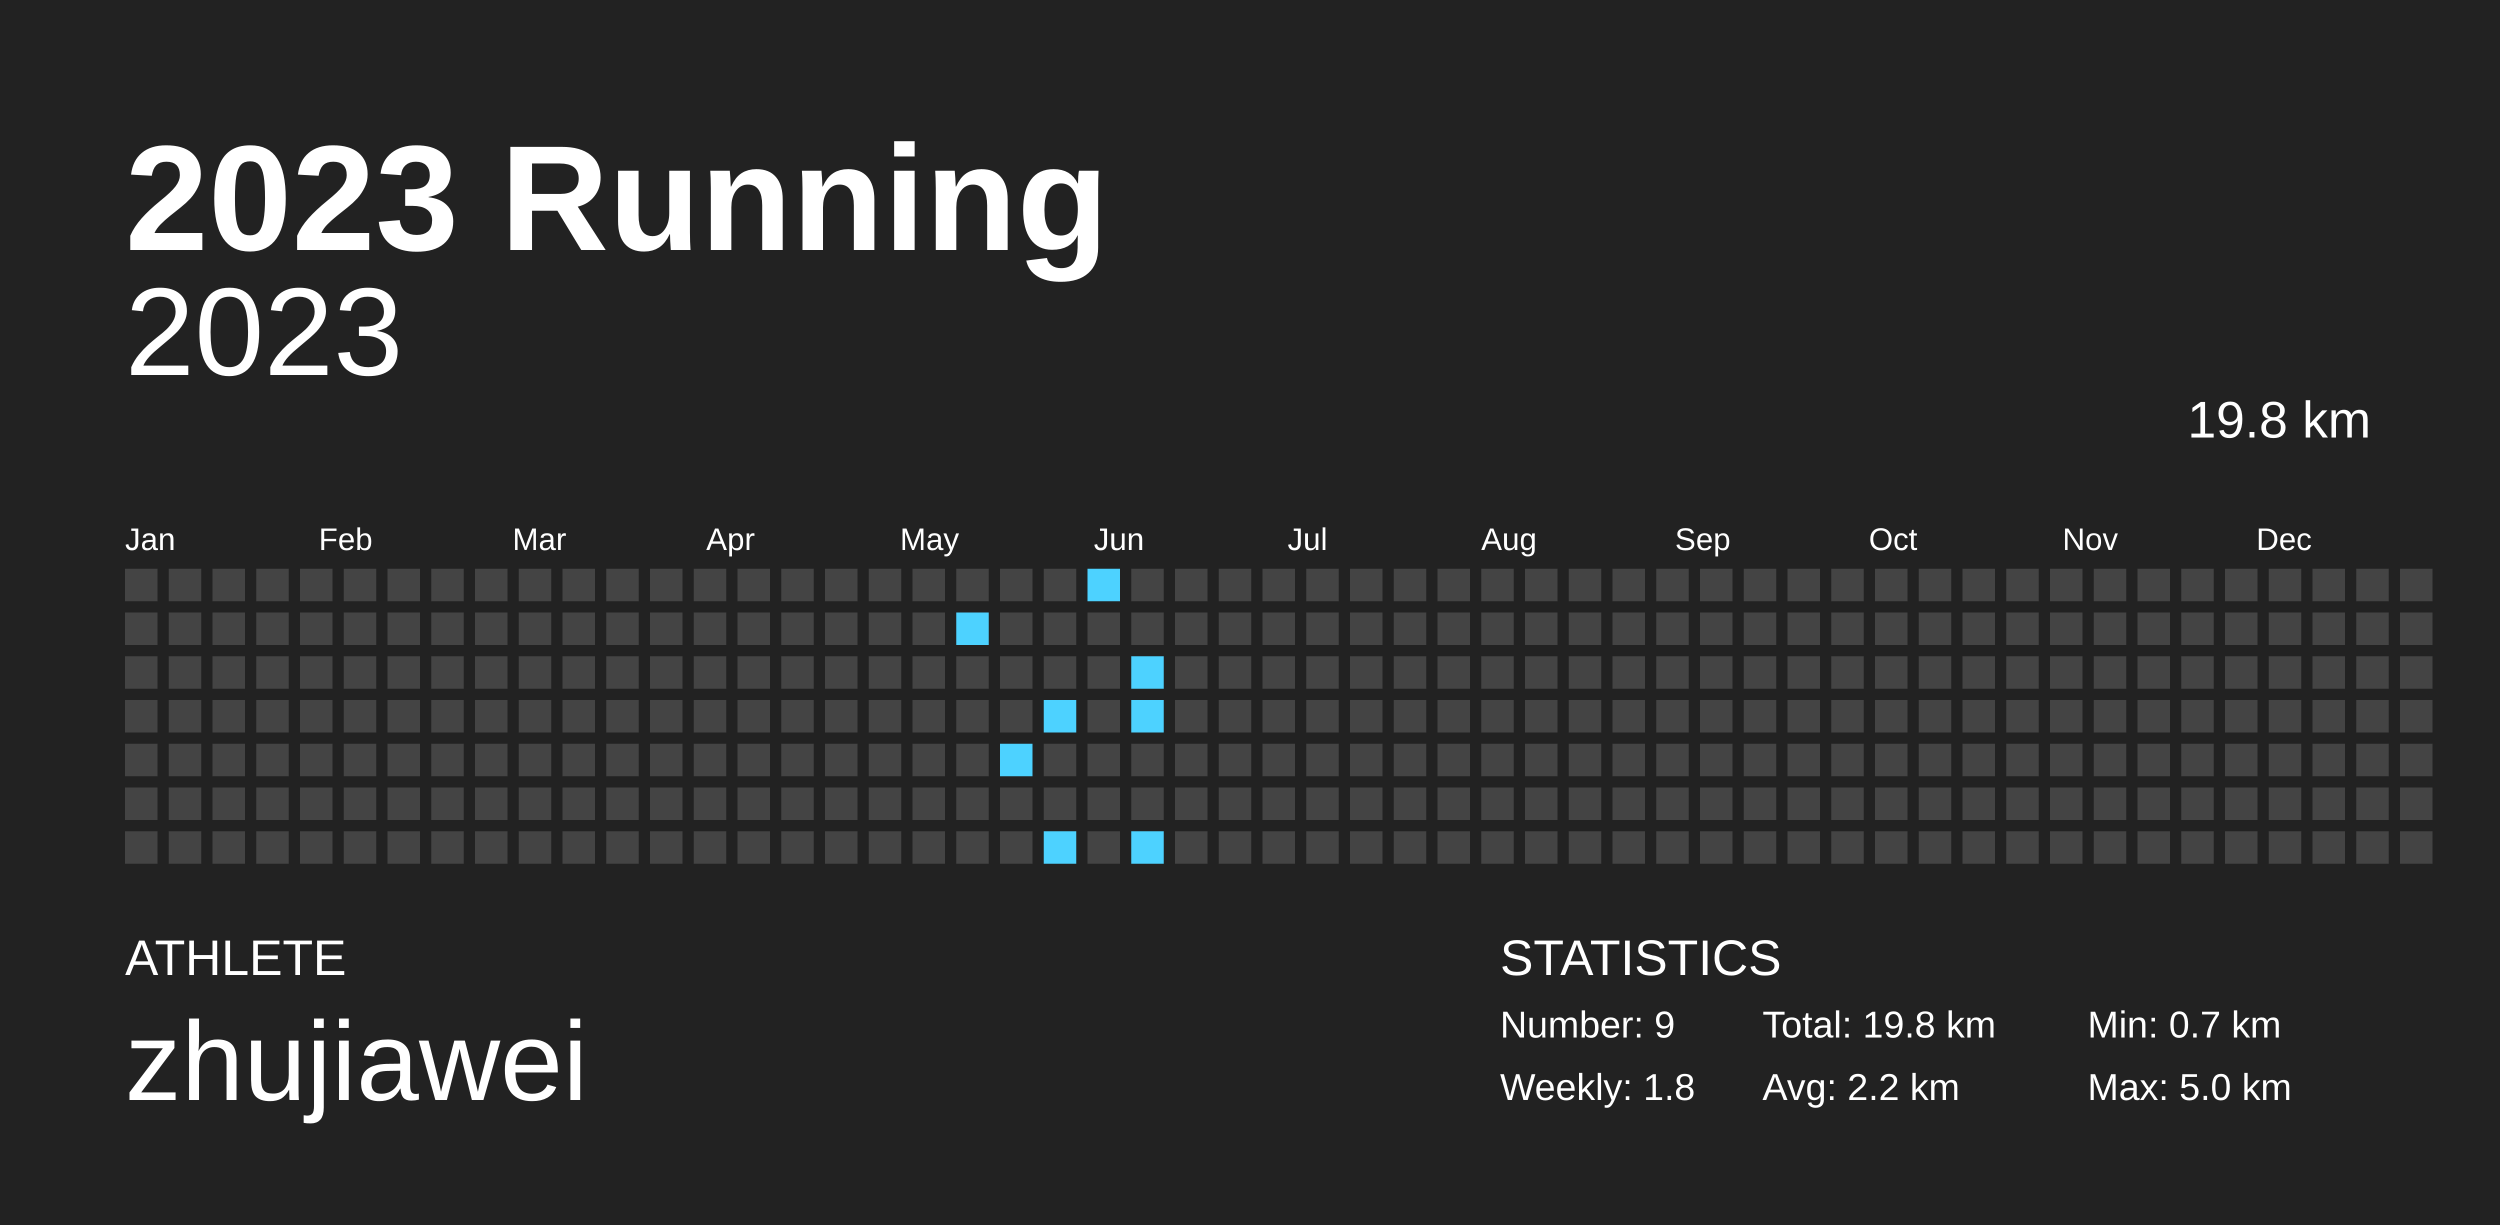
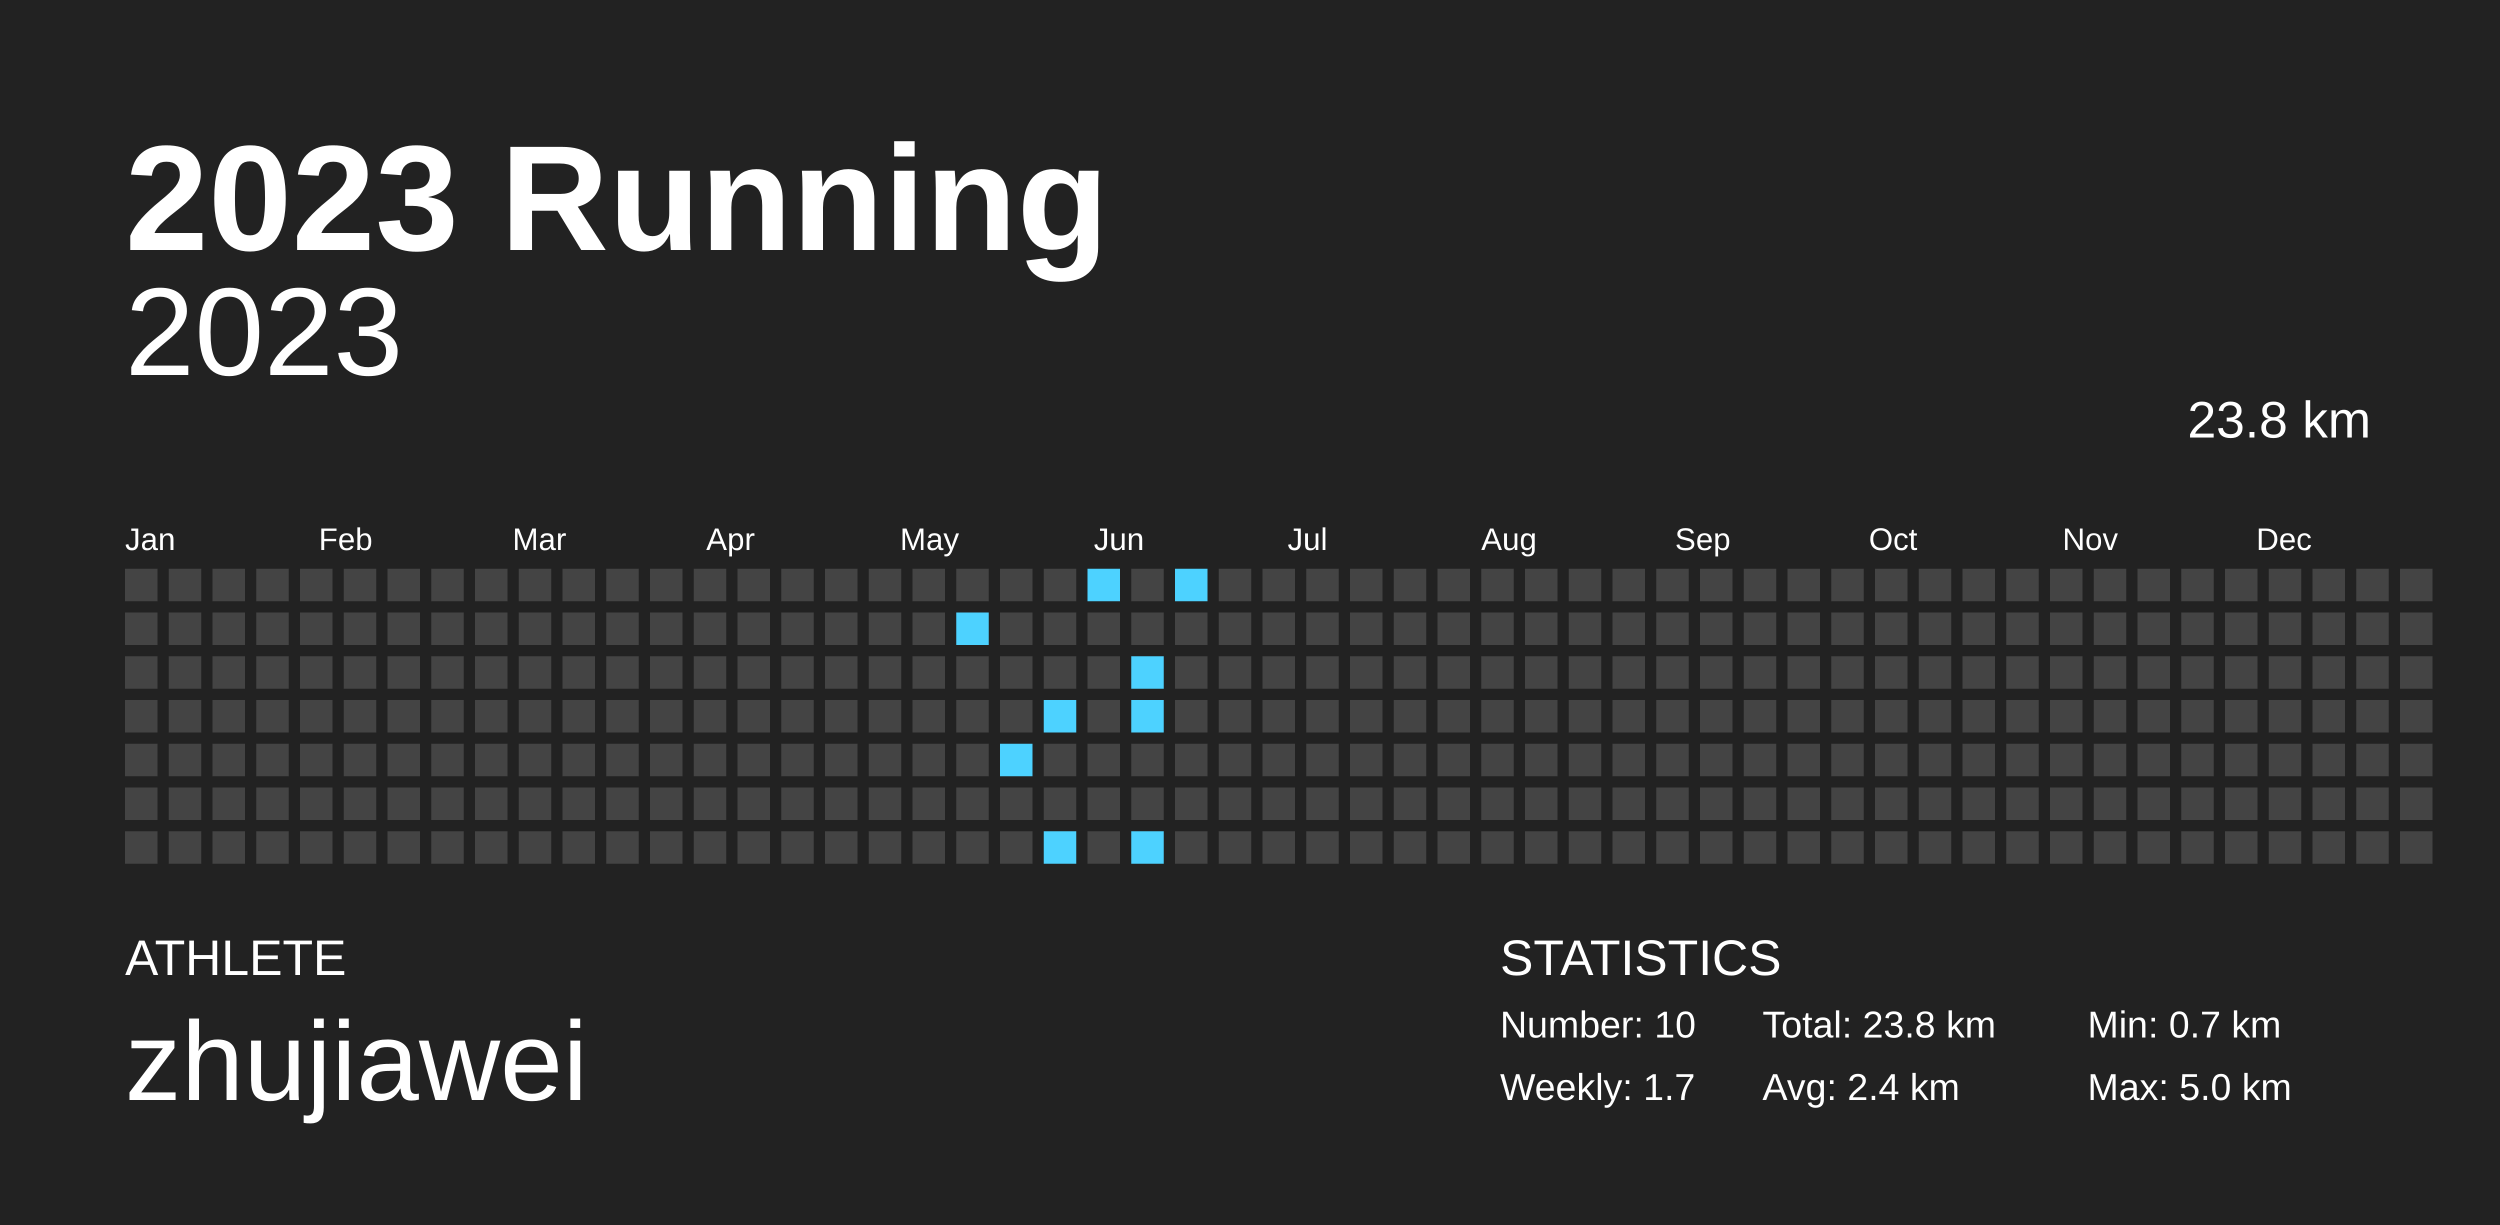
<svg xmlns="http://www.w3.org/2000/svg" baseProfile="full" height="98mm" version="1.1" viewBox="0,0,200,98" width="200mm">
  <defs />
  <rect fill="#222222" height="98" width="200" x="0" y="0" />
  <text fill="#FFFFFF" style="font-size:12px; font-family:Arial; font-weight:bold;" x="10" y="20">2023 Running</text>
  <text fill="#FFFFFF" style="font-size:4px; font-family:Arial" x="10" y="78">ATHLETE</text>
  <text fill="#FFFFFF" style="font-size:9px; font-family:Arial" x="10" y="88">zhujiawei</text>
  <text fill="#FFFFFF" style="font-size:4px; font-family:Arial" x="120" y="78">STATISTICS</text>
-   <text fill="#FFFFFF" style="font-size:3px; font-family:Arial" x="120" y="83">Number: 9</text>
-   <text fill="#FFFFFF" style="font-size:3px; font-family:Arial" x="120" y="88">Weekly: 1.8</text>
-   <text fill="#FFFFFF" style="font-size:3px; font-family:Arial" x="141" y="83">Total: 19.8 km</text>
-   <text fill="#FFFFFF" style="font-size:3px; font-family:Arial" x="141" y="88">Avg: 2.2 km</text>
+   <text fill="#FFFFFF" style="font-size:3px; font-family:Arial" x="120" y="83">Number: 10</text>
+   <text fill="#FFFFFF" style="font-size:3px; font-family:Arial" x="120" y="88">Weekly: 1.7</text>
+   <text fill="#FFFFFF" style="font-size:3px; font-family:Arial" x="141" y="83">Total: 23.8 km</text>
+   <text fill="#FFFFFF" style="font-size:3px; font-family:Arial" x="141" y="88">Avg: 2.4 km</text>
  <text fill="#FFFFFF" style="font-size:3px; font-family:Arial" x="167" y="83">Min: 0.7 km</text>
  <text fill="#FFFFFF" style="font-size:3px; font-family:Arial" x="167" y="88">Max: 5.0 km</text>
  <text alignment-baseline="hanging" fill="#FFFFFF" style="font-size:10.0px; font-family:Arial;" x="10" y="30">2023</text>
-   <text alignment-baseline="hanging" fill="#FFFFFF" style="font-size:4.125px; font-family:Arial;" x="175" y="35">19.8 km</text>
+   <text alignment-baseline="hanging" fill="#FFFFFF" style="font-size:4.125px; font-family:Arial;" x="175" y="35">23.8 km</text>
  <text fill="#FFFFFF" style="font-size:2.5px; font-family:Arial" x="10.0" y="44">Jan</text>
  <text fill="#FFFFFF" style="font-size:2.5px; font-family:Arial" x="25.5" y="44">Feb</text>
  <text fill="#FFFFFF" style="font-size:2.5px; font-family:Arial" x="41.0" y="44">Mar</text>
  <text fill="#FFFFFF" style="font-size:2.5px; font-family:Arial" x="56.5" y="44">Apr</text>
  <text fill="#FFFFFF" style="font-size:2.5px; font-family:Arial" x="72.0" y="44">May</text>
  <text fill="#FFFFFF" style="font-size:2.5px; font-family:Arial" x="87.5" y="44">Jun</text>
  <text fill="#FFFFFF" style="font-size:2.5px; font-family:Arial" x="103.0" y="44">Jul</text>
  <text fill="#FFFFFF" style="font-size:2.5px; font-family:Arial" x="118.5" y="44">Aug</text>
  <text fill="#FFFFFF" style="font-size:2.5px; font-family:Arial" x="134.0" y="44">Sep</text>
  <text fill="#FFFFFF" style="font-size:2.5px; font-family:Arial" x="149.5" y="44">Oct</text>
  <text fill="#FFFFFF" style="font-size:2.5px; font-family:Arial" x="165.0" y="44">Nov</text>
  <text fill="#FFFFFF" style="font-size:2.5px; font-family:Arial" x="180.5" y="44">Dec</text>
  <rect fill="#444444" height="2.6" width="2.6" x="10.0" y="45.5" />
  <rect fill="#444444" height="2.6" width="2.6" x="10.0" y="49.0" />
  <rect fill="#444444" height="2.6" width="2.6" x="10.0" y="52.5" />
  <rect fill="#444444" height="2.6" width="2.6" x="10.0" y="56.0" />
  <rect fill="#444444" height="2.6" width="2.6" x="10.0" y="59.5" />
  <rect fill="#444444" height="2.6" width="2.6" x="10.0" y="63.0" />
  <rect fill="#444444" height="2.6" width="2.6" x="10.0" y="66.5" />
  <rect fill="#444444" height="2.6" width="2.6" x="13.5" y="45.5" />
  <rect fill="#444444" height="2.6" width="2.6" x="13.5" y="49.0" />
  <rect fill="#444444" height="2.6" width="2.6" x="13.5" y="52.5" />
  <rect fill="#444444" height="2.6" width="2.6" x="13.5" y="56.0" />
  <rect fill="#444444" height="2.6" width="2.6" x="13.5" y="59.5" />
  <rect fill="#444444" height="2.6" width="2.6" x="13.5" y="63.0" />
  <rect fill="#444444" height="2.6" width="2.6" x="13.5" y="66.5" />
  <rect fill="#444444" height="2.6" width="2.6" x="17.0" y="45.5" />
  <rect fill="#444444" height="2.6" width="2.6" x="17.0" y="49.0" />
  <rect fill="#444444" height="2.6" width="2.6" x="17.0" y="52.5" />
  <rect fill="#444444" height="2.6" width="2.6" x="17.0" y="56.0" />
  <rect fill="#444444" height="2.6" width="2.6" x="17.0" y="59.5" />
  <rect fill="#444444" height="2.6" width="2.6" x="17.0" y="63.0" />
  <rect fill="#444444" height="2.6" width="2.6" x="17.0" y="66.5" />
  <rect fill="#444444" height="2.6" width="2.6" x="20.5" y="45.5" />
  <rect fill="#444444" height="2.6" width="2.6" x="20.5" y="49.0" />
  <rect fill="#444444" height="2.6" width="2.6" x="20.5" y="52.5" />
  <rect fill="#444444" height="2.6" width="2.6" x="20.5" y="56.0" />
  <rect fill="#444444" height="2.6" width="2.6" x="20.5" y="59.5" />
  <rect fill="#444444" height="2.6" width="2.6" x="20.5" y="63.0" />
  <rect fill="#444444" height="2.6" width="2.6" x="20.5" y="66.5" />
  <rect fill="#444444" height="2.6" width="2.6" x="24.0" y="45.5" />
  <rect fill="#444444" height="2.6" width="2.6" x="24.0" y="49.0" />
  <rect fill="#444444" height="2.6" width="2.6" x="24.0" y="52.5" />
  <rect fill="#444444" height="2.6" width="2.6" x="24.0" y="56.0" />
  <rect fill="#444444" height="2.6" width="2.6" x="24.0" y="59.5" />
  <rect fill="#444444" height="2.6" width="2.6" x="24.0" y="63.0" />
  <rect fill="#444444" height="2.6" width="2.6" x="24.0" y="66.5" />
  <rect fill="#444444" height="2.6" width="2.6" x="27.5" y="45.5" />
  <rect fill="#444444" height="2.6" width="2.6" x="27.5" y="49.0" />
  <rect fill="#444444" height="2.6" width="2.6" x="27.5" y="52.5" />
  <rect fill="#444444" height="2.6" width="2.6" x="27.5" y="56.0" />
  <rect fill="#444444" height="2.6" width="2.6" x="27.5" y="59.5" />
  <rect fill="#444444" height="2.6" width="2.6" x="27.5" y="63.0" />
  <rect fill="#444444" height="2.6" width="2.6" x="27.5" y="66.5" />
  <rect fill="#444444" height="2.6" width="2.6" x="31.0" y="45.5" />
  <rect fill="#444444" height="2.6" width="2.6" x="31.0" y="49.0" />
  <rect fill="#444444" height="2.6" width="2.6" x="31.0" y="52.5" />
  <rect fill="#444444" height="2.6" width="2.6" x="31.0" y="56.0" />
  <rect fill="#444444" height="2.6" width="2.6" x="31.0" y="59.5" />
  <rect fill="#444444" height="2.6" width="2.6" x="31.0" y="63.0" />
  <rect fill="#444444" height="2.6" width="2.6" x="31.0" y="66.5" />
  <rect fill="#444444" height="2.6" width="2.6" x="34.5" y="45.5" />
  <rect fill="#444444" height="2.6" width="2.6" x="34.5" y="49.0" />
  <rect fill="#444444" height="2.6" width="2.6" x="34.5" y="52.5" />
  <rect fill="#444444" height="2.6" width="2.6" x="34.5" y="56.0" />
  <rect fill="#444444" height="2.6" width="2.6" x="34.5" y="59.5" />
  <rect fill="#444444" height="2.6" width="2.6" x="34.5" y="63.0" />
  <rect fill="#444444" height="2.6" width="2.6" x="34.5" y="66.5" />
  <rect fill="#444444" height="2.6" width="2.6" x="38.0" y="45.5" />
  <rect fill="#444444" height="2.6" width="2.6" x="38.0" y="49.0" />
  <rect fill="#444444" height="2.6" width="2.6" x="38.0" y="52.5" />
  <rect fill="#444444" height="2.6" width="2.6" x="38.0" y="56.0" />
  <rect fill="#444444" height="2.6" width="2.6" x="38.0" y="59.5" />
  <rect fill="#444444" height="2.6" width="2.6" x="38.0" y="63.0" />
  <rect fill="#444444" height="2.6" width="2.6" x="38.0" y="66.5" />
  <rect fill="#444444" height="2.6" width="2.6" x="41.5" y="45.5" />
  <rect fill="#444444" height="2.6" width="2.6" x="41.5" y="49.0" />
  <rect fill="#444444" height="2.6" width="2.6" x="41.5" y="52.5" />
  <rect fill="#444444" height="2.6" width="2.6" x="41.5" y="56.0" />
  <rect fill="#444444" height="2.6" width="2.6" x="41.5" y="59.5" />
  <rect fill="#444444" height="2.6" width="2.6" x="41.5" y="63.0" />
  <rect fill="#444444" height="2.6" width="2.6" x="41.5" y="66.5" />
  <rect fill="#444444" height="2.6" width="2.6" x="45.0" y="45.5" />
  <rect fill="#444444" height="2.6" width="2.6" x="45.0" y="49.0" />
  <rect fill="#444444" height="2.6" width="2.6" x="45.0" y="52.5" />
  <rect fill="#444444" height="2.6" width="2.6" x="45.0" y="56.0" />
  <rect fill="#444444" height="2.6" width="2.6" x="45.0" y="59.5" />
  <rect fill="#444444" height="2.6" width="2.6" x="45.0" y="63.0" />
  <rect fill="#444444" height="2.6" width="2.6" x="45.0" y="66.5" />
  <rect fill="#444444" height="2.6" width="2.6" x="48.5" y="45.5" />
  <rect fill="#444444" height="2.6" width="2.6" x="48.5" y="49.0" />
  <rect fill="#444444" height="2.6" width="2.6" x="48.5" y="52.5" />
  <rect fill="#444444" height="2.6" width="2.6" x="48.5" y="56.0" />
  <rect fill="#444444" height="2.6" width="2.6" x="48.5" y="59.5" />
  <rect fill="#444444" height="2.6" width="2.6" x="48.5" y="63.0" />
  <rect fill="#444444" height="2.6" width="2.6" x="48.5" y="66.5" />
  <rect fill="#444444" height="2.6" width="2.6" x="52.0" y="45.5" />
  <rect fill="#444444" height="2.6" width="2.6" x="52.0" y="49.0" />
  <rect fill="#444444" height="2.6" width="2.6" x="52.0" y="52.5" />
  <rect fill="#444444" height="2.6" width="2.6" x="52.0" y="56.0" />
  <rect fill="#444444" height="2.6" width="2.6" x="52.0" y="59.5" />
  <rect fill="#444444" height="2.6" width="2.6" x="52.0" y="63.0" />
  <rect fill="#444444" height="2.6" width="2.6" x="52.0" y="66.5" />
  <rect fill="#444444" height="2.6" width="2.6" x="55.5" y="45.5" />
  <rect fill="#444444" height="2.6" width="2.6" x="55.5" y="49.0" />
  <rect fill="#444444" height="2.6" width="2.6" x="55.5" y="52.5" />
  <rect fill="#444444" height="2.6" width="2.6" x="55.5" y="56.0" />
  <rect fill="#444444" height="2.6" width="2.6" x="55.5" y="59.5" />
  <rect fill="#444444" height="2.6" width="2.6" x="55.5" y="63.0" />
  <rect fill="#444444" height="2.6" width="2.6" x="55.5" y="66.5" />
  <rect fill="#444444" height="2.6" width="2.6" x="59.0" y="45.5" />
  <rect fill="#444444" height="2.6" width="2.6" x="59.0" y="49.0" />
  <rect fill="#444444" height="2.6" width="2.6" x="59.0" y="52.5" />
  <rect fill="#444444" height="2.6" width="2.6" x="59.0" y="56.0" />
  <rect fill="#444444" height="2.6" width="2.6" x="59.0" y="59.5" />
  <rect fill="#444444" height="2.6" width="2.6" x="59.0" y="63.0" />
  <rect fill="#444444" height="2.6" width="2.6" x="59.0" y="66.5" />
  <rect fill="#444444" height="2.6" width="2.6" x="62.5" y="45.5" />
  <rect fill="#444444" height="2.6" width="2.6" x="62.5" y="49.0" />
  <rect fill="#444444" height="2.6" width="2.6" x="62.5" y="52.5" />
  <rect fill="#444444" height="2.6" width="2.6" x="62.5" y="56.0" />
  <rect fill="#444444" height="2.6" width="2.6" x="62.5" y="59.5" />
  <rect fill="#444444" height="2.6" width="2.6" x="62.5" y="63.0" />
  <rect fill="#444444" height="2.6" width="2.6" x="62.5" y="66.5" />
  <rect fill="#444444" height="2.6" width="2.6" x="66.0" y="45.5" />
  <rect fill="#444444" height="2.6" width="2.6" x="66.0" y="49.0" />
  <rect fill="#444444" height="2.6" width="2.6" x="66.0" y="52.5" />
  <rect fill="#444444" height="2.6" width="2.6" x="66.0" y="56.0" />
  <rect fill="#444444" height="2.6" width="2.6" x="66.0" y="59.5" />
  <rect fill="#444444" height="2.6" width="2.6" x="66.0" y="63.0" />
  <rect fill="#444444" height="2.6" width="2.6" x="66.0" y="66.5" />
  <rect fill="#444444" height="2.6" width="2.6" x="69.5" y="45.5" />
  <rect fill="#444444" height="2.6" width="2.6" x="69.5" y="49.0" />
  <rect fill="#444444" height="2.6" width="2.6" x="69.5" y="52.5" />
  <rect fill="#444444" height="2.6" width="2.6" x="69.5" y="56.0" />
  <rect fill="#444444" height="2.6" width="2.6" x="69.5" y="59.5" />
  <rect fill="#444444" height="2.6" width="2.6" x="69.5" y="63.0" />
  <rect fill="#444444" height="2.6" width="2.6" x="69.5" y="66.5" />
  <rect fill="#444444" height="2.6" width="2.6" x="73.0" y="45.5" />
  <rect fill="#444444" height="2.6" width="2.6" x="73.0" y="49.0" />
  <rect fill="#444444" height="2.6" width="2.6" x="73.0" y="52.5" />
  <rect fill="#444444" height="2.6" width="2.6" x="73.0" y="56.0" />
  <rect fill="#444444" height="2.6" width="2.6" x="73.0" y="59.5" />
  <rect fill="#444444" height="2.6" width="2.6" x="73.0" y="63.0" />
  <rect fill="#444444" height="2.6" width="2.6" x="73.0" y="66.5" />
  <rect fill="#444444" height="2.6" width="2.6" x="76.5" y="45.5" />
  <rect fill="#4dd2ff" height="2.6" width="2.6" x="76.5" y="49.0" />
  <rect fill="#444444" height="2.6" width="2.6" x="76.5" y="52.5" />
  <rect fill="#444444" height="2.6" width="2.6" x="76.5" y="56.0" />
  <rect fill="#444444" height="2.6" width="2.6" x="76.5" y="59.5" />
  <rect fill="#444444" height="2.6" width="2.6" x="76.5" y="63.0" />
  <rect fill="#444444" height="2.6" width="2.6" x="76.5" y="66.5" />
  <rect fill="#444444" height="2.6" width="2.6" x="80.0" y="45.5" />
  <rect fill="#444444" height="2.6" width="2.6" x="80.0" y="49.0" />
  <rect fill="#444444" height="2.6" width="2.6" x="80.0" y="52.5" />
  <rect fill="#444444" height="2.6" width="2.6" x="80.0" y="56.0" />
  <rect fill="#4dd2ff" height="2.6" width="2.6" x="80.0" y="59.5" />
  <rect fill="#444444" height="2.6" width="2.6" x="80.0" y="63.0" />
  <rect fill="#444444" height="2.6" width="2.6" x="80.0" y="66.5" />
  <rect fill="#444444" height="2.6" width="2.6" x="83.5" y="45.5" />
  <rect fill="#444444" height="2.6" width="2.6" x="83.5" y="49.0" />
  <rect fill="#444444" height="2.6" width="2.6" x="83.5" y="52.5" />
  <rect fill="#4dd2ff" height="2.6" width="2.6" x="83.5" y="56.0" />
  <rect fill="#444444" height="2.6" width="2.6" x="83.5" y="59.5" />
  <rect fill="#444444" height="2.6" width="2.6" x="83.5" y="63.0" />
  <rect fill="#4dd2ff" height="2.6" width="2.6" x="83.5" y="66.5" />
  <rect fill="#4dd2ff" height="2.6" width="2.6" x="87.0" y="45.5" />
  <rect fill="#444444" height="2.6" width="2.6" x="87.0" y="49.0" />
  <rect fill="#444444" height="2.6" width="2.6" x="87.0" y="52.5" />
  <rect fill="#444444" height="2.6" width="2.6" x="87.0" y="56.0" />
  <rect fill="#444444" height="2.6" width="2.6" x="87.0" y="59.5" />
  <rect fill="#444444" height="2.6" width="2.6" x="87.0" y="63.0" />
  <rect fill="#444444" height="2.6" width="2.6" x="87.0" y="66.5" />
  <rect fill="#444444" height="2.6" width="2.6" x="90.5" y="45.5" />
  <rect fill="#444444" height="2.6" width="2.6" x="90.5" y="49.0" />
  <rect fill="#4dd2ff" height="2.6" width="2.6" x="90.5" y="52.5" />
  <rect fill="#4dd2ff" height="2.6" width="2.6" x="90.5" y="56.0" />
  <rect fill="#444444" height="2.6" width="2.6" x="90.5" y="59.5" />
  <rect fill="#444444" height="2.6" width="2.6" x="90.5" y="63.0" />
  <rect fill="#4dd2ff" height="2.6" width="2.6" x="90.5" y="66.5" />
-   <rect fill="#444444" height="2.6" width="2.6" x="94.0" y="45.5" />
+   <rect fill="#4dd2ff" height="2.6" width="2.6" x="94.0" y="45.5" />
  <rect fill="#444444" height="2.6" width="2.6" x="94.0" y="49.0" />
  <rect fill="#444444" height="2.6" width="2.6" x="94.0" y="52.5" />
  <rect fill="#444444" height="2.6" width="2.6" x="94.0" y="56.0" />
  <rect fill="#444444" height="2.6" width="2.6" x="94.0" y="59.5" />
  <rect fill="#444444" height="2.6" width="2.6" x="94.0" y="63.0" />
  <rect fill="#444444" height="2.6" width="2.6" x="94.0" y="66.5" />
  <rect fill="#444444" height="2.6" width="2.6" x="97.5" y="45.5" />
  <rect fill="#444444" height="2.6" width="2.6" x="97.5" y="49.0" />
  <rect fill="#444444" height="2.6" width="2.6" x="97.5" y="52.5" />
  <rect fill="#444444" height="2.6" width="2.6" x="97.5" y="56.0" />
  <rect fill="#444444" height="2.6" width="2.6" x="97.5" y="59.5" />
  <rect fill="#444444" height="2.6" width="2.6" x="97.5" y="63.0" />
  <rect fill="#444444" height="2.6" width="2.6" x="97.5" y="66.5" />
  <rect fill="#444444" height="2.6" width="2.6" x="101.0" y="45.5" />
  <rect fill="#444444" height="2.6" width="2.6" x="101.0" y="49.0" />
  <rect fill="#444444" height="2.6" width="2.6" x="101.0" y="52.5" />
  <rect fill="#444444" height="2.6" width="2.6" x="101.0" y="56.0" />
  <rect fill="#444444" height="2.6" width="2.6" x="101.0" y="59.5" />
  <rect fill="#444444" height="2.6" width="2.6" x="101.0" y="63.0" />
  <rect fill="#444444" height="2.6" width="2.6" x="101.0" y="66.5" />
  <rect fill="#444444" height="2.6" width="2.6" x="104.5" y="45.5" />
  <rect fill="#444444" height="2.6" width="2.6" x="104.5" y="49.0" />
  <rect fill="#444444" height="2.6" width="2.6" x="104.5" y="52.5" />
  <rect fill="#444444" height="2.6" width="2.6" x="104.5" y="56.0" />
  <rect fill="#444444" height="2.6" width="2.6" x="104.5" y="59.5" />
  <rect fill="#444444" height="2.6" width="2.6" x="104.5" y="63.0" />
  <rect fill="#444444" height="2.6" width="2.6" x="104.5" y="66.5" />
  <rect fill="#444444" height="2.6" width="2.6" x="108.0" y="45.5" />
  <rect fill="#444444" height="2.6" width="2.6" x="108.0" y="49.0" />
  <rect fill="#444444" height="2.6" width="2.6" x="108.0" y="52.5" />
  <rect fill="#444444" height="2.6" width="2.6" x="108.0" y="56.0" />
  <rect fill="#444444" height="2.6" width="2.6" x="108.0" y="59.5" />
  <rect fill="#444444" height="2.6" width="2.6" x="108.0" y="63.0" />
  <rect fill="#444444" height="2.6" width="2.6" x="108.0" y="66.5" />
  <rect fill="#444444" height="2.6" width="2.6" x="111.5" y="45.5" />
  <rect fill="#444444" height="2.6" width="2.6" x="111.5" y="49.0" />
  <rect fill="#444444" height="2.6" width="2.6" x="111.5" y="52.5" />
  <rect fill="#444444" height="2.6" width="2.6" x="111.5" y="56.0" />
  <rect fill="#444444" height="2.6" width="2.6" x="111.5" y="59.5" />
  <rect fill="#444444" height="2.6" width="2.6" x="111.5" y="63.0" />
  <rect fill="#444444" height="2.6" width="2.6" x="111.5" y="66.5" />
  <rect fill="#444444" height="2.6" width="2.6" x="115.0" y="45.5" />
  <rect fill="#444444" height="2.6" width="2.6" x="115.0" y="49.0" />
  <rect fill="#444444" height="2.6" width="2.6" x="115.0" y="52.5" />
  <rect fill="#444444" height="2.6" width="2.6" x="115.0" y="56.0" />
  <rect fill="#444444" height="2.6" width="2.6" x="115.0" y="59.5" />
  <rect fill="#444444" height="2.6" width="2.6" x="115.0" y="63.0" />
  <rect fill="#444444" height="2.6" width="2.6" x="115.0" y="66.5" />
  <rect fill="#444444" height="2.6" width="2.6" x="118.5" y="45.5" />
  <rect fill="#444444" height="2.6" width="2.6" x="118.5" y="49.0" />
  <rect fill="#444444" height="2.6" width="2.6" x="118.5" y="52.5" />
  <rect fill="#444444" height="2.6" width="2.6" x="118.5" y="56.0" />
  <rect fill="#444444" height="2.6" width="2.6" x="118.5" y="59.5" />
  <rect fill="#444444" height="2.6" width="2.6" x="118.5" y="63.0" />
  <rect fill="#444444" height="2.6" width="2.6" x="118.5" y="66.5" />
  <rect fill="#444444" height="2.6" width="2.6" x="122.0" y="45.5" />
  <rect fill="#444444" height="2.6" width="2.6" x="122.0" y="49.0" />
  <rect fill="#444444" height="2.6" width="2.6" x="122.0" y="52.5" />
  <rect fill="#444444" height="2.6" width="2.6" x="122.0" y="56.0" />
  <rect fill="#444444" height="2.6" width="2.6" x="122.0" y="59.5" />
  <rect fill="#444444" height="2.6" width="2.6" x="122.0" y="63.0" />
  <rect fill="#444444" height="2.6" width="2.6" x="122.0" y="66.5" />
  <rect fill="#444444" height="2.6" width="2.6" x="125.5" y="45.5" />
  <rect fill="#444444" height="2.6" width="2.6" x="125.5" y="49.0" />
  <rect fill="#444444" height="2.6" width="2.6" x="125.5" y="52.5" />
  <rect fill="#444444" height="2.6" width="2.6" x="125.5" y="56.0" />
  <rect fill="#444444" height="2.6" width="2.6" x="125.5" y="59.5" />
  <rect fill="#444444" height="2.6" width="2.6" x="125.5" y="63.0" />
  <rect fill="#444444" height="2.6" width="2.6" x="125.5" y="66.5" />
  <rect fill="#444444" height="2.6" width="2.6" x="129.0" y="45.5" />
  <rect fill="#444444" height="2.6" width="2.6" x="129.0" y="49.0" />
  <rect fill="#444444" height="2.6" width="2.6" x="129.0" y="52.5" />
  <rect fill="#444444" height="2.6" width="2.6" x="129.0" y="56.0" />
  <rect fill="#444444" height="2.6" width="2.6" x="129.0" y="59.5" />
  <rect fill="#444444" height="2.6" width="2.6" x="129.0" y="63.0" />
  <rect fill="#444444" height="2.6" width="2.6" x="129.0" y="66.5" />
  <rect fill="#444444" height="2.6" width="2.6" x="132.5" y="45.5" />
  <rect fill="#444444" height="2.6" width="2.6" x="132.5" y="49.0" />
  <rect fill="#444444" height="2.6" width="2.6" x="132.5" y="52.5" />
  <rect fill="#444444" height="2.6" width="2.6" x="132.5" y="56.0" />
  <rect fill="#444444" height="2.6" width="2.6" x="132.5" y="59.5" />
  <rect fill="#444444" height="2.6" width="2.6" x="132.5" y="63.0" />
  <rect fill="#444444" height="2.6" width="2.6" x="132.5" y="66.5" />
  <rect fill="#444444" height="2.6" width="2.6" x="136.0" y="45.5" />
  <rect fill="#444444" height="2.6" width="2.6" x="136.0" y="49.0" />
  <rect fill="#444444" height="2.6" width="2.6" x="136.0" y="52.5" />
  <rect fill="#444444" height="2.6" width="2.6" x="136.0" y="56.0" />
  <rect fill="#444444" height="2.6" width="2.6" x="136.0" y="59.5" />
  <rect fill="#444444" height="2.6" width="2.6" x="136.0" y="63.0" />
  <rect fill="#444444" height="2.6" width="2.6" x="136.0" y="66.5" />
  <rect fill="#444444" height="2.6" width="2.6" x="139.5" y="45.5" />
  <rect fill="#444444" height="2.6" width="2.6" x="139.5" y="49.0" />
  <rect fill="#444444" height="2.6" width="2.6" x="139.5" y="52.5" />
  <rect fill="#444444" height="2.6" width="2.6" x="139.5" y="56.0" />
  <rect fill="#444444" height="2.6" width="2.6" x="139.5" y="59.5" />
  <rect fill="#444444" height="2.6" width="2.6" x="139.5" y="63.0" />
  <rect fill="#444444" height="2.6" width="2.6" x="139.5" y="66.5" />
  <rect fill="#444444" height="2.6" width="2.6" x="143.0" y="45.5" />
  <rect fill="#444444" height="2.6" width="2.6" x="143.0" y="49.0" />
  <rect fill="#444444" height="2.6" width="2.6" x="143.0" y="52.5" />
  <rect fill="#444444" height="2.6" width="2.6" x="143.0" y="56.0" />
  <rect fill="#444444" height="2.6" width="2.6" x="143.0" y="59.5" />
  <rect fill="#444444" height="2.6" width="2.6" x="143.0" y="63.0" />
  <rect fill="#444444" height="2.6" width="2.6" x="143.0" y="66.5" />
  <rect fill="#444444" height="2.6" width="2.6" x="146.5" y="45.5" />
  <rect fill="#444444" height="2.6" width="2.6" x="146.5" y="49.0" />
  <rect fill="#444444" height="2.6" width="2.6" x="146.5" y="52.5" />
  <rect fill="#444444" height="2.6" width="2.6" x="146.5" y="56.0" />
  <rect fill="#444444" height="2.6" width="2.6" x="146.5" y="59.5" />
  <rect fill="#444444" height="2.6" width="2.6" x="146.5" y="63.0" />
  <rect fill="#444444" height="2.6" width="2.6" x="146.5" y="66.5" />
  <rect fill="#444444" height="2.6" width="2.6" x="150.0" y="45.5" />
  <rect fill="#444444" height="2.6" width="2.6" x="150.0" y="49.0" />
  <rect fill="#444444" height="2.6" width="2.6" x="150.0" y="52.5" />
  <rect fill="#444444" height="2.6" width="2.6" x="150.0" y="56.0" />
  <rect fill="#444444" height="2.6" width="2.6" x="150.0" y="59.5" />
  <rect fill="#444444" height="2.6" width="2.6" x="150.0" y="63.0" />
  <rect fill="#444444" height="2.6" width="2.6" x="150.0" y="66.5" />
  <rect fill="#444444" height="2.6" width="2.6" x="153.5" y="45.5" />
  <rect fill="#444444" height="2.6" width="2.6" x="153.5" y="49.0" />
  <rect fill="#444444" height="2.6" width="2.6" x="153.5" y="52.5" />
  <rect fill="#444444" height="2.6" width="2.6" x="153.5" y="56.0" />
  <rect fill="#444444" height="2.6" width="2.6" x="153.5" y="59.5" />
  <rect fill="#444444" height="2.6" width="2.6" x="153.5" y="63.0" />
  <rect fill="#444444" height="2.6" width="2.6" x="153.5" y="66.5" />
  <rect fill="#444444" height="2.6" width="2.6" x="157.0" y="45.5" />
  <rect fill="#444444" height="2.6" width="2.6" x="157.0" y="49.0" />
  <rect fill="#444444" height="2.6" width="2.6" x="157.0" y="52.5" />
  <rect fill="#444444" height="2.6" width="2.6" x="157.0" y="56.0" />
  <rect fill="#444444" height="2.6" width="2.6" x="157.0" y="59.5" />
  <rect fill="#444444" height="2.6" width="2.6" x="157.0" y="63.0" />
  <rect fill="#444444" height="2.6" width="2.6" x="157.0" y="66.5" />
  <rect fill="#444444" height="2.6" width="2.6" x="160.5" y="45.5" />
  <rect fill="#444444" height="2.6" width="2.6" x="160.5" y="49.0" />
  <rect fill="#444444" height="2.6" width="2.6" x="160.5" y="52.5" />
  <rect fill="#444444" height="2.6" width="2.6" x="160.5" y="56.0" />
  <rect fill="#444444" height="2.6" width="2.6" x="160.5" y="59.5" />
  <rect fill="#444444" height="2.6" width="2.6" x="160.5" y="63.0" />
  <rect fill="#444444" height="2.6" width="2.6" x="160.5" y="66.5" />
  <rect fill="#444444" height="2.6" width="2.6" x="164.0" y="45.5" />
  <rect fill="#444444" height="2.6" width="2.6" x="164.0" y="49.0" />
  <rect fill="#444444" height="2.6" width="2.6" x="164.0" y="52.5" />
  <rect fill="#444444" height="2.6" width="2.6" x="164.0" y="56.0" />
  <rect fill="#444444" height="2.6" width="2.6" x="164.0" y="59.5" />
  <rect fill="#444444" height="2.6" width="2.6" x="164.0" y="63.0" />
  <rect fill="#444444" height="2.6" width="2.6" x="164.0" y="66.5" />
  <rect fill="#444444" height="2.6" width="2.6" x="167.5" y="45.5" />
  <rect fill="#444444" height="2.6" width="2.6" x="167.5" y="49.0" />
  <rect fill="#444444" height="2.6" width="2.6" x="167.5" y="52.5" />
  <rect fill="#444444" height="2.6" width="2.6" x="167.5" y="56.0" />
  <rect fill="#444444" height="2.6" width="2.6" x="167.5" y="59.5" />
  <rect fill="#444444" height="2.6" width="2.6" x="167.5" y="63.0" />
  <rect fill="#444444" height="2.6" width="2.6" x="167.5" y="66.5" />
  <rect fill="#444444" height="2.6" width="2.6" x="171.0" y="45.5" />
  <rect fill="#444444" height="2.6" width="2.6" x="171.0" y="49.0" />
  <rect fill="#444444" height="2.6" width="2.6" x="171.0" y="52.5" />
  <rect fill="#444444" height="2.6" width="2.6" x="171.0" y="56.0" />
  <rect fill="#444444" height="2.6" width="2.6" x="171.0" y="59.5" />
  <rect fill="#444444" height="2.6" width="2.6" x="171.0" y="63.0" />
  <rect fill="#444444" height="2.6" width="2.6" x="171.0" y="66.5" />
  <rect fill="#444444" height="2.6" width="2.6" x="174.5" y="45.5" />
  <rect fill="#444444" height="2.6" width="2.6" x="174.5" y="49.0" />
  <rect fill="#444444" height="2.6" width="2.6" x="174.5" y="52.5" />
  <rect fill="#444444" height="2.6" width="2.6" x="174.5" y="56.0" />
  <rect fill="#444444" height="2.6" width="2.6" x="174.5" y="59.5" />
  <rect fill="#444444" height="2.6" width="2.6" x="174.5" y="63.0" />
  <rect fill="#444444" height="2.6" width="2.6" x="174.5" y="66.5" />
  <rect fill="#444444" height="2.6" width="2.6" x="178.0" y="45.5" />
  <rect fill="#444444" height="2.6" width="2.6" x="178.0" y="49.0" />
  <rect fill="#444444" height="2.6" width="2.6" x="178.0" y="52.5" />
  <rect fill="#444444" height="2.6" width="2.6" x="178.0" y="56.0" />
  <rect fill="#444444" height="2.6" width="2.6" x="178.0" y="59.5" />
  <rect fill="#444444" height="2.6" width="2.6" x="178.0" y="63.0" />
  <rect fill="#444444" height="2.6" width="2.6" x="178.0" y="66.5" />
  <rect fill="#444444" height="2.6" width="2.6" x="181.5" y="45.5" />
  <rect fill="#444444" height="2.6" width="2.6" x="181.5" y="49.0" />
  <rect fill="#444444" height="2.6" width="2.6" x="181.5" y="52.5" />
  <rect fill="#444444" height="2.6" width="2.6" x="181.5" y="56.0" />
  <rect fill="#444444" height="2.6" width="2.6" x="181.5" y="59.5" />
  <rect fill="#444444" height="2.6" width="2.6" x="181.5" y="63.0" />
  <rect fill="#444444" height="2.6" width="2.6" x="181.5" y="66.5" />
  <rect fill="#444444" height="2.6" width="2.6" x="185.0" y="45.5" />
  <rect fill="#444444" height="2.6" width="2.6" x="185.0" y="49.0" />
  <rect fill="#444444" height="2.6" width="2.6" x="185.0" y="52.5" />
  <rect fill="#444444" height="2.6" width="2.6" x="185.0" y="56.0" />
  <rect fill="#444444" height="2.6" width="2.6" x="185.0" y="59.5" />
  <rect fill="#444444" height="2.6" width="2.6" x="185.0" y="63.0" />
  <rect fill="#444444" height="2.6" width="2.6" x="185.0" y="66.5" />
  <rect fill="#444444" height="2.6" width="2.6" x="188.5" y="45.5" />
  <rect fill="#444444" height="2.6" width="2.6" x="188.5" y="49.0" />
  <rect fill="#444444" height="2.6" width="2.6" x="188.5" y="52.5" />
  <rect fill="#444444" height="2.6" width="2.6" x="188.5" y="56.0" />
  <rect fill="#444444" height="2.6" width="2.6" x="188.5" y="59.5" />
  <rect fill="#444444" height="2.6" width="2.6" x="188.5" y="63.0" />
  <rect fill="#444444" height="2.6" width="2.6" x="188.5" y="66.5" />
  <rect fill="#444444" height="2.6" width="2.6" x="192.0" y="45.5" />
  <rect fill="#444444" height="2.6" width="2.6" x="192.0" y="49.0" />
  <rect fill="#444444" height="2.6" width="2.6" x="192.0" y="52.5" />
  <rect fill="#444444" height="2.6" width="2.6" x="192.0" y="56.0" />
  <rect fill="#444444" height="2.6" width="2.6" x="192.0" y="59.5" />
  <rect fill="#444444" height="2.6" width="2.6" x="192.0" y="63.0" />
  <rect fill="#444444" height="2.6" width="2.6" x="192.0" y="66.5" />
</svg>
